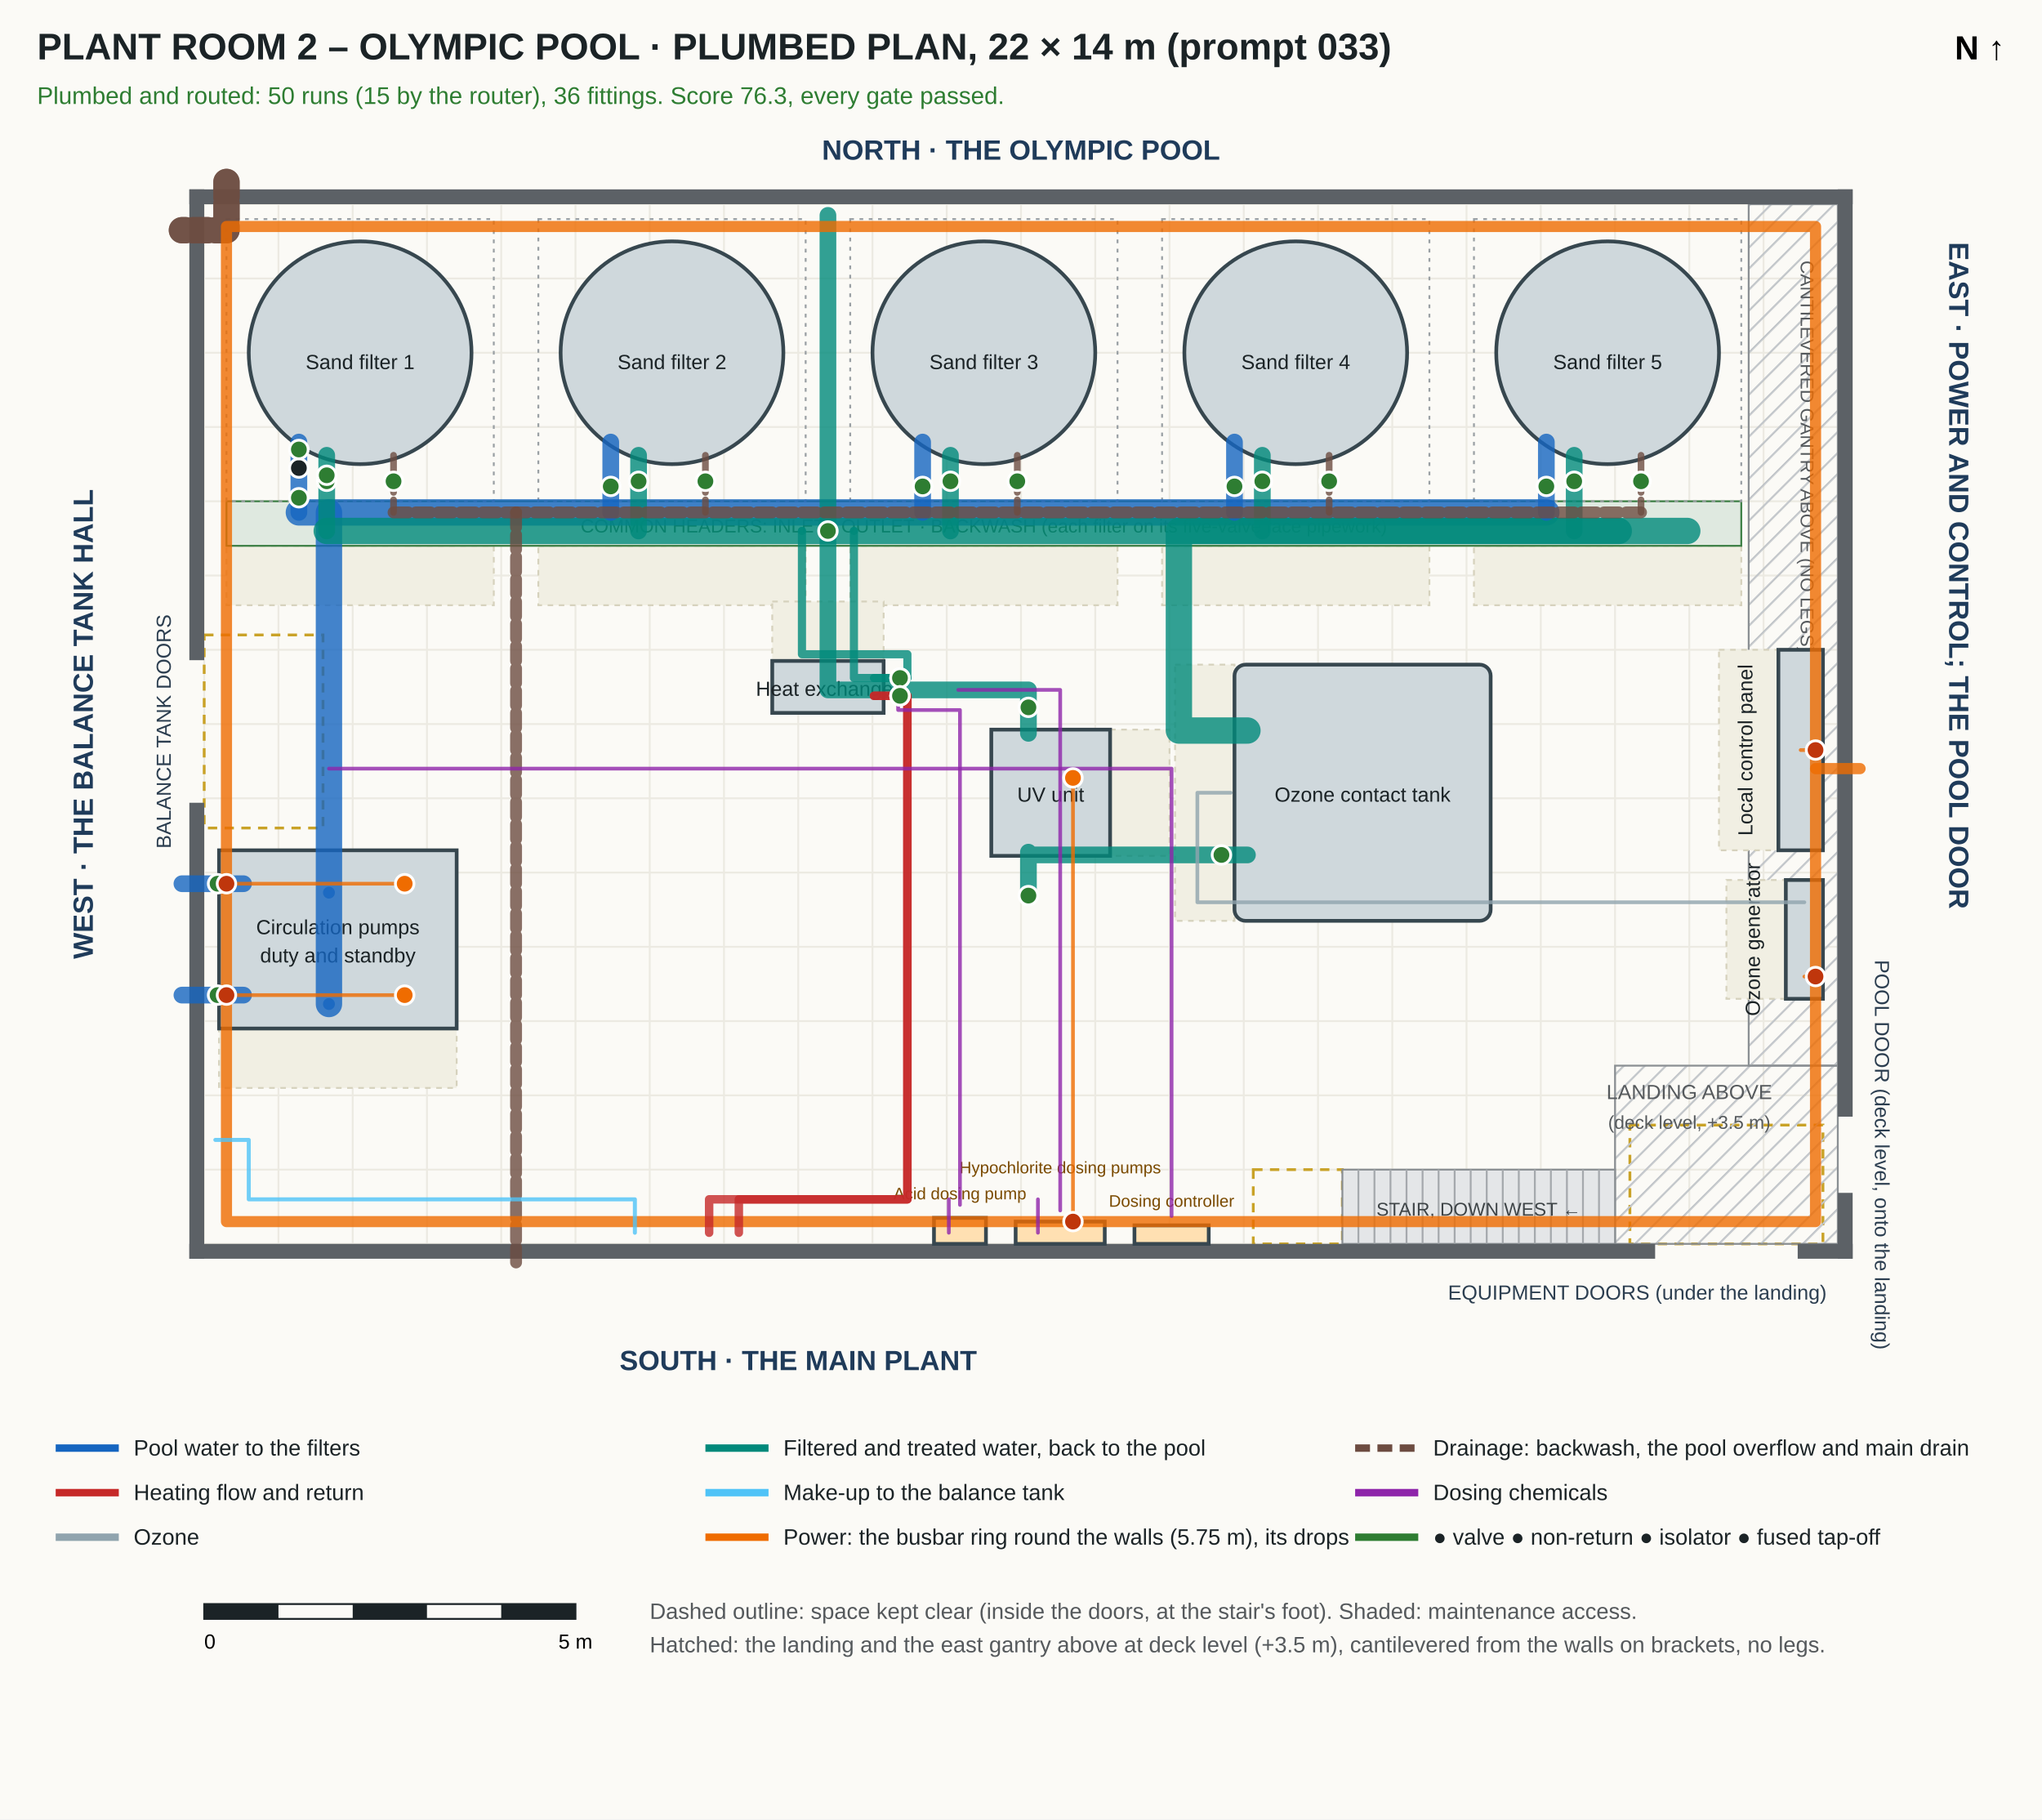
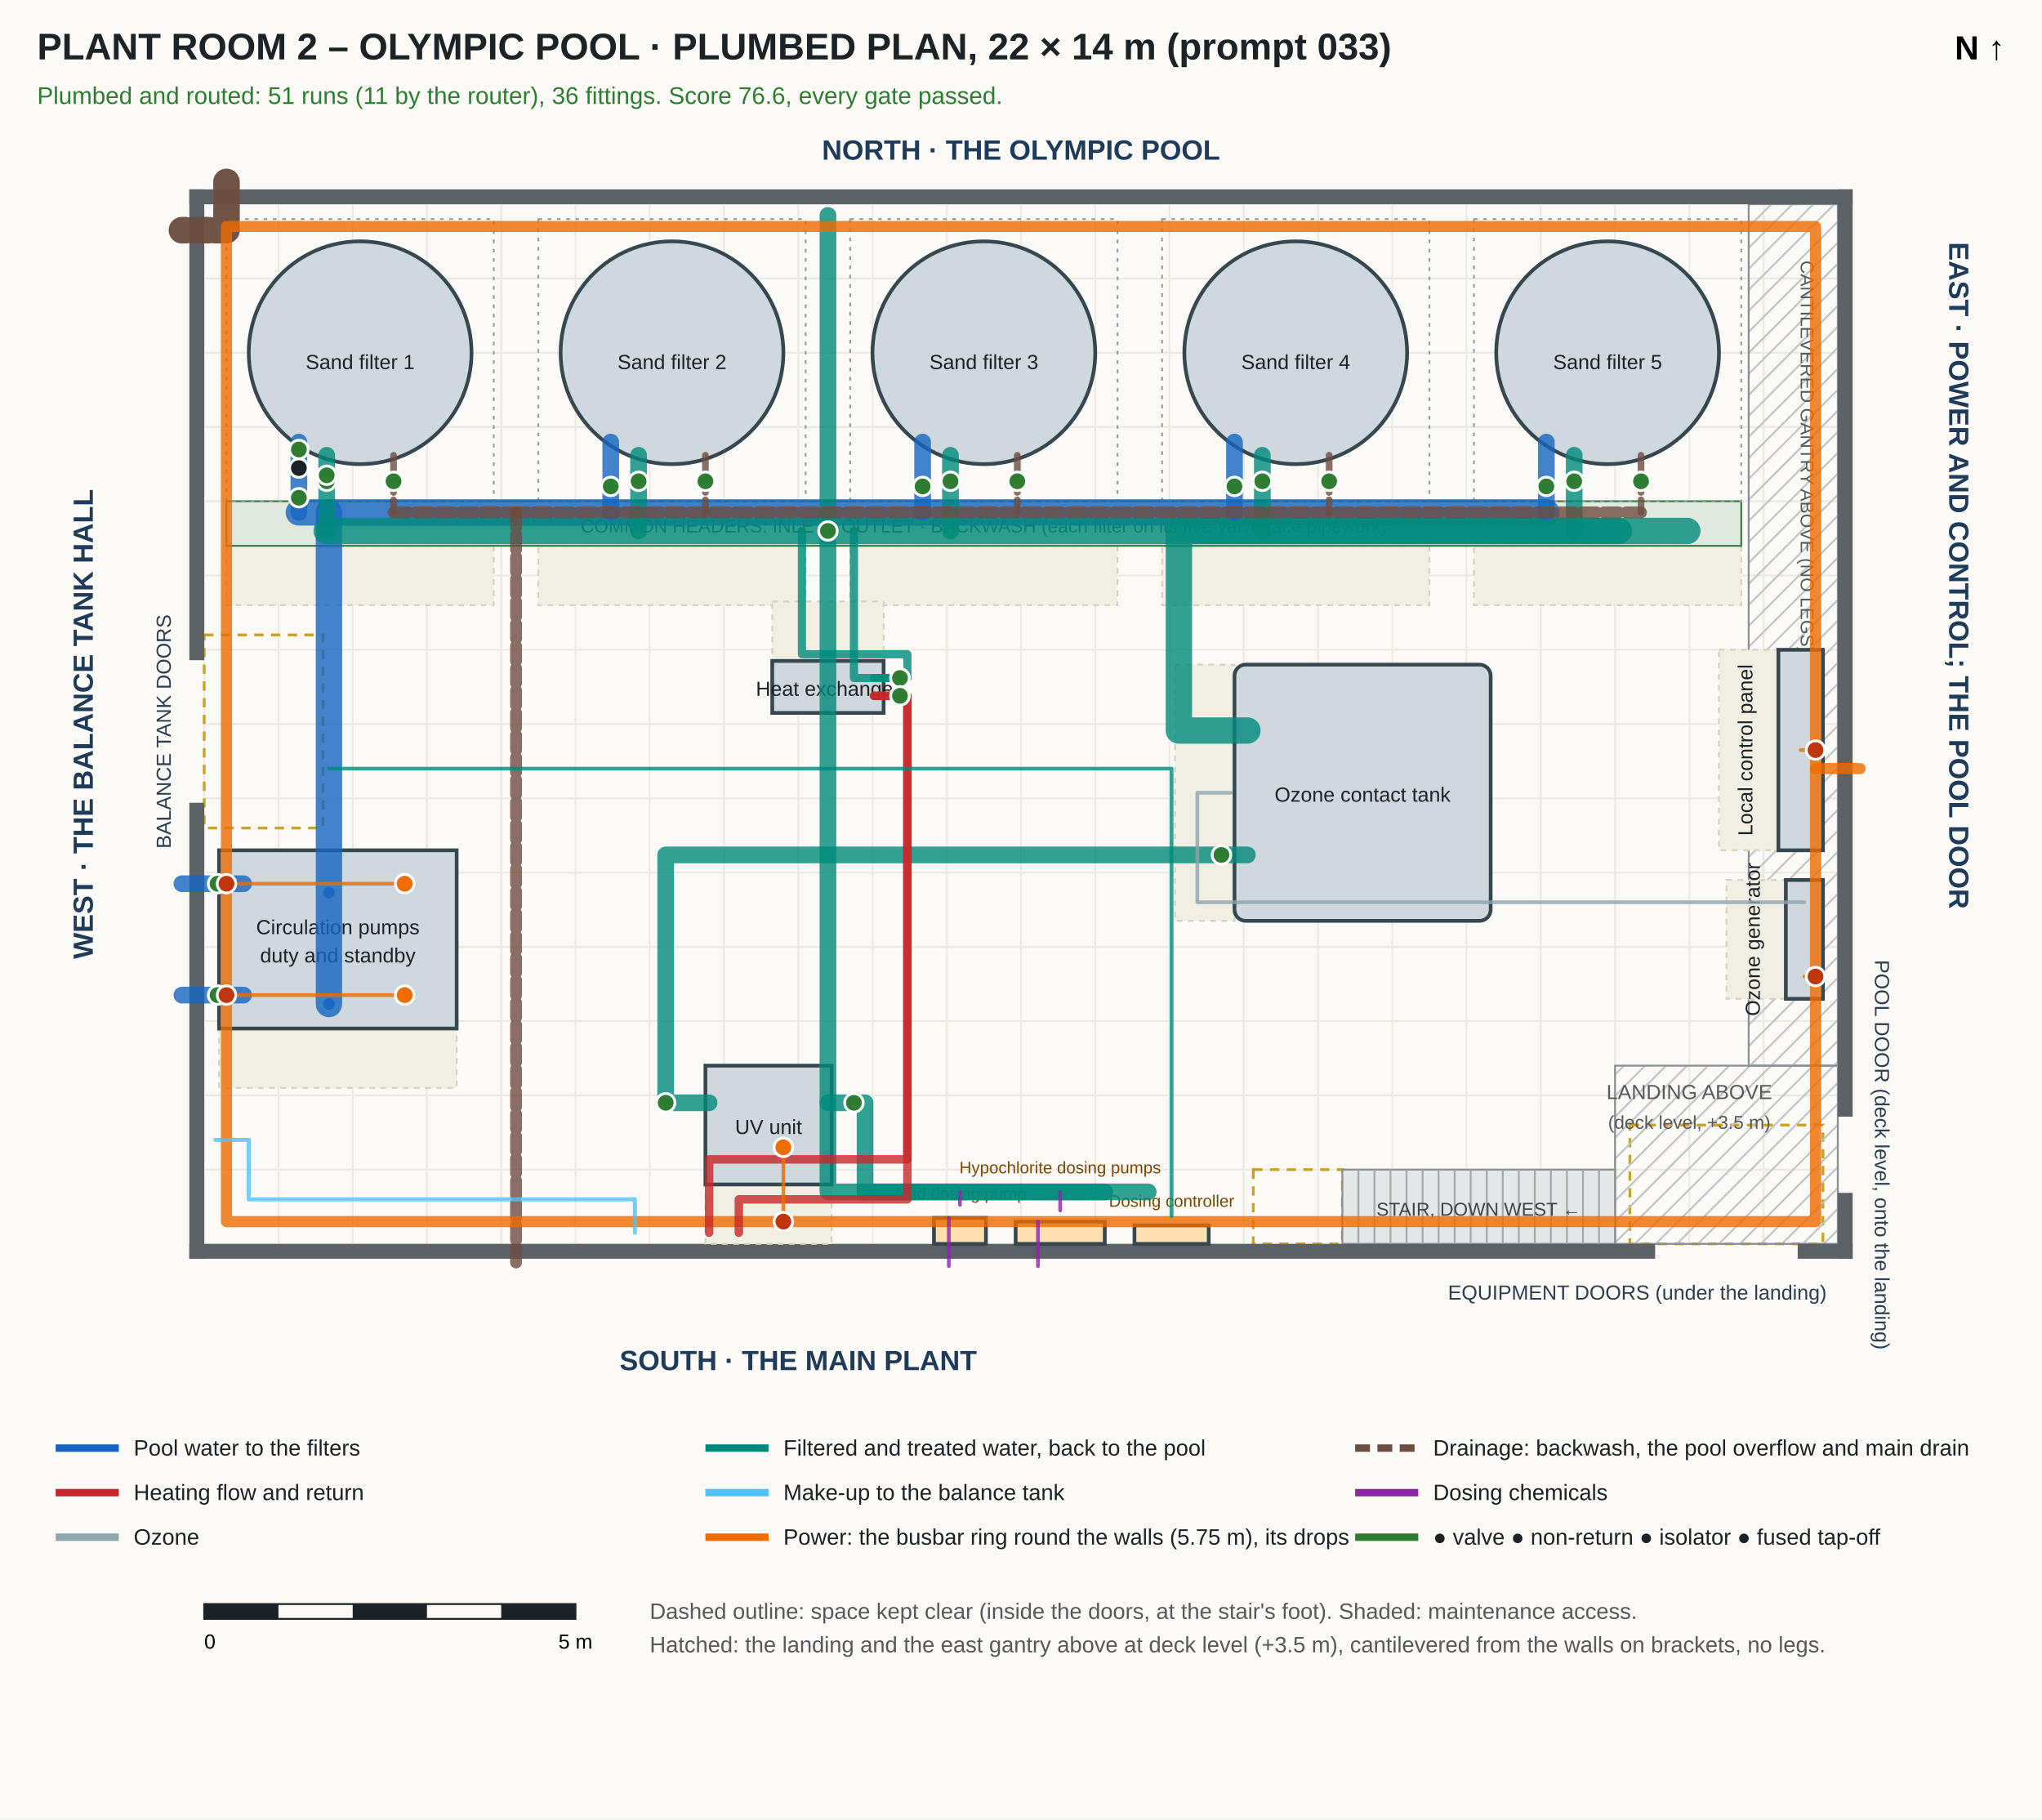
<svg xmlns="http://www.w3.org/2000/svg" viewBox="0 0 1100 980" width="1100" height="980" font-family="Arial, Helvetica, sans-serif">
  <defs>
    <pattern id="hatch" width="8" height="8" patternUnits="userSpaceOnUse" patternTransform="rotate(45)">
      <line x1="0" y1="0" x2="0" y2="8" stroke="#b8bcc0" stroke-width="2" />
    </pattern>
    <marker id="arrow" viewBox="0 0 10 10" refX="8" refY="5" markerWidth="6" markerHeight="6" orient="auto-start-reverse">
      <path d="M0,0 L10,5 L0,10 z" fill="context-stroke" />
    </marker>
  </defs>
  <rect width="100%" height="100%" fill="#fbfaf6" />
  <text x="20" y="32" font-size="20" font-weight="bold" fill="#1b2326">PLANT ROOM 2 – OLYMPIC POOL · PLUMBED PLAN, 22 × 14 m (prompt 033)</text>
  <text x="1080" y="32" font-size="18" text-anchor="end" font-weight="bold">N ↑</text>
  <line x1="110" y1="110" x2="110" y2="670" stroke="#eceae2" />
  <line x1="150" y1="110" x2="150" y2="670" stroke="#eceae2" />
  <line x1="190" y1="110" x2="190" y2="670" stroke="#eceae2" />
  <line x1="230" y1="110" x2="230" y2="670" stroke="#eceae2" />
  <line x1="270" y1="110" x2="270" y2="670" stroke="#eceae2" />
  <line x1="310" y1="110" x2="310" y2="670" stroke="#eceae2" />
  <line x1="350" y1="110" x2="350" y2="670" stroke="#eceae2" />
  <line x1="390" y1="110" x2="390" y2="670" stroke="#eceae2" />
  <line x1="430" y1="110" x2="430" y2="670" stroke="#eceae2" />
  <line x1="470" y1="110" x2="470" y2="670" stroke="#eceae2" />
  <line x1="510" y1="110" x2="510" y2="670" stroke="#eceae2" />
  <line x1="550" y1="110" x2="550" y2="670" stroke="#eceae2" />
  <line x1="590" y1="110" x2="590" y2="670" stroke="#eceae2" />
  <line x1="630" y1="110" x2="630" y2="670" stroke="#eceae2" />
  <line x1="670" y1="110" x2="670" y2="670" stroke="#eceae2" />
  <line x1="710" y1="110" x2="710" y2="670" stroke="#eceae2" />
  <line x1="750" y1="110" x2="750" y2="670" stroke="#eceae2" />
  <line x1="790" y1="110" x2="790" y2="670" stroke="#eceae2" />
  <line x1="830" y1="110" x2="830" y2="670" stroke="#eceae2" />
  <line x1="870" y1="110" x2="870" y2="670" stroke="#eceae2" />
  <line x1="910" y1="110" x2="910" y2="670" stroke="#eceae2" />
  <line x1="950" y1="110" x2="950" y2="670" stroke="#eceae2" />
  <line x1="990" y1="110" x2="990" y2="670" stroke="#eceae2" />
  <line x1="110" y1="110" x2="990" y2="110" stroke="#eceae2" />
  <line x1="110" y1="150" x2="990" y2="150" stroke="#eceae2" />
  <line x1="110" y1="190" x2="990" y2="190" stroke="#eceae2" />
  <line x1="110" y1="230" x2="990" y2="230" stroke="#eceae2" />
  <line x1="110" y1="270" x2="990" y2="270" stroke="#eceae2" />
  <line x1="110" y1="310" x2="990" y2="310" stroke="#eceae2" />
  <line x1="110" y1="350" x2="990" y2="350" stroke="#eceae2" />
  <line x1="110" y1="390" x2="990" y2="390" stroke="#eceae2" />
  <line x1="110" y1="430" x2="990" y2="430" stroke="#eceae2" />
  <line x1="110" y1="470" x2="990" y2="470" stroke="#eceae2" />
  <line x1="110" y1="510" x2="990" y2="510" stroke="#eceae2" />
  <line x1="110" y1="550" x2="990" y2="550" stroke="#eceae2" />
  <line x1="110" y1="590" x2="990" y2="590" stroke="#eceae2" />
  <line x1="110" y1="630" x2="990" y2="630" stroke="#eceae2" />
  <line x1="110" y1="670" x2="990" y2="670" stroke="#eceae2" />
  <rect x="110" y="342" width="64" height="104" fill="none" stroke="#c9a227" stroke-width="1.5" stroke-dasharray="5 4" />
  <rect x="878" y="606" width="104" height="64" fill="none" stroke="#c9a227" stroke-width="1.5" stroke-dasharray="5 4" />
  <rect x="675.12" y="630" width="48" height="40" fill="none" stroke="#c9a227" stroke-width="1.5" stroke-dasharray="5 4" />
  <rect x="870" y="574" width="120" height="96" fill="url(#hatch)" stroke="#8a8f93" />
  <rect x="942" y="110" width="48" height="464" fill="url(#hatch)" stroke="#8a8f93" />
  <text x="970" y="246" font-size="10" text-anchor="middle" fill="#55595c" transform="rotate(90 970 246)">CANTILEVERED GANTRY ABOVE (NO LEGS)</text>
  <text x="910" y="592" font-size="11" text-anchor="middle" fill="#55595c">LANDING ABOVE</text>
  <text x="910" y="608" font-size="10" text-anchor="middle" fill="#55595c">(deck level, +3.5 m)</text>
  <rect x="723.12" y="630" width="146.88" height="40" fill="#e4e6e8" stroke="#8a8f93" />
  <line x1="731.76" y1="630" x2="731.76" y2="670" stroke="#a5a9ad" />
  <line x1="740.4" y1="630" x2="740.4" y2="670" stroke="#a5a9ad" />
  <line x1="749.04" y1="630" x2="749.04" y2="670" stroke="#a5a9ad" />
  <line x1="757.68" y1="630" x2="757.68" y2="670" stroke="#a5a9ad" />
  <line x1="766.32" y1="630" x2="766.32" y2="670" stroke="#a5a9ad" />
  <line x1="774.96" y1="630" x2="774.96" y2="670" stroke="#a5a9ad" />
  <line x1="783.6" y1="630" x2="783.6" y2="670" stroke="#a5a9ad" />
  <line x1="792.24" y1="630" x2="792.24" y2="670" stroke="#a5a9ad" />
  <line x1="800.88" y1="630" x2="800.88" y2="670" stroke="#a5a9ad" />
  <line x1="809.52" y1="630" x2="809.52" y2="670" stroke="#a5a9ad" />
  <line x1="818.16" y1="630" x2="818.16" y2="670" stroke="#a5a9ad" />
  <line x1="826.8" y1="630" x2="826.8" y2="670" stroke="#a5a9ad" />
  <line x1="835.44" y1="630" x2="835.44" y2="670" stroke="#a5a9ad" />
  <line x1="844.08" y1="630" x2="844.08" y2="670" stroke="#a5a9ad" />
  <line x1="852.72" y1="630" x2="852.72" y2="670" stroke="#a5a9ad" />
  <line x1="861.36" y1="630" x2="861.36" y2="670" stroke="#a5a9ad" />
  <text x="796.56" y="654.8" font-size="10" text-anchor="middle" fill="#3e4447">STAIR, DOWN WEST ←</text>
  <rect x="102" y="102" width="896" height="8" fill="#5c6166" />
  <rect x="102" y="670" width="789.6" height="8" fill="#5c6166" />
  <rect x="968.4" y="670" width="29.6" height="8" fill="#5c6166" />
  <rect x="990" y="102" width="8" height="499.48" fill="#5c6166" />
  <rect x="990" y="642.52" width="8" height="35.48" fill="#5c6166" />
  <rect x="102" y="102" width="8" height="253.6" fill="#5c6166" />
  <rect x="102" y="432.4" width="8" height="245.6" fill="#5c6166" />
  <text x="1010" y="622" font-size="11" text-anchor="middle" fill="#2c3e50" transform="rotate(90 1010 622)">POOL DOOR (deck level, onto the landing)</text>
  <text x="882" y="700" font-size="11" text-anchor="middle" fill="#2c3e50">EQUIPMENT DOORS (under the landing)</text>
  <text x="92" y="394" font-size="11" text-anchor="middle" fill="#2c3e50" transform="rotate(-90 92 394)">BALANCE TANK DOORS</text>
  <text x="550" y="86" font-size="15" font-weight="bold" text-anchor="middle" fill="#1f3b5a">NORTH · THE OLYMPIC POOL</text>
  <text x="430" y="738" font-size="15" font-weight="bold" text-anchor="middle" fill="#1f3b5a">SOUTH · THE MAIN PLANT</text>
  <text x="50" y="390" font-size="15" font-weight="bold" text-anchor="middle" fill="#1f3b5a" transform="rotate(-90 50 390)">WEST · THE BALANCE TANK HALL</text>
  <text x="1050" y="310" font-size="15" font-weight="bold" text-anchor="middle" fill="#1f3b5a" transform="rotate(90 1050 310)">EAST · POWER AND CONTROL; THE POOL DOOR</text>
  <rect x="122" y="294" width="144" height="32" fill="#f1efe3" stroke="#d6d2bd" stroke-dasharray="3 3" />
  <rect x="290" y="294" width="144" height="32" fill="#f1efe3" stroke="#d6d2bd" stroke-dasharray="3 3" />
  <rect x="458" y="294" width="144" height="32" fill="#f1efe3" stroke="#d6d2bd" stroke-dasharray="3 3" />
  <rect x="626" y="294" width="144" height="32" fill="#f1efe3" stroke="#d6d2bd" stroke-dasharray="3 3" />
  <rect x="794" y="294" width="144" height="32" fill="#f1efe3" stroke="#d6d2bd" stroke-dasharray="3 3" />
  <rect x="118" y="554" width="128" height="32" fill="#f1efe3" stroke="#d6d2bd" stroke-dasharray="3 3" />
  <rect x="633" y="358" width="32" height="138" fill="#f1efe3" stroke="#d6d2bd" stroke-dasharray="3 3" />
-   <rect x="598" y="393" width="32" height="68" fill="#f1efe3" stroke="#d6d2bd" stroke-dasharray="3 3" />
+   <rect x="380" y="638" width="68" height="32" fill="#f1efe3" stroke="#d6d2bd" stroke-dasharray="3 3" />
  <rect x="926" y="350" width="32" height="108" fill="#f1efe3" stroke="#d6d2bd" stroke-dasharray="3 3" />
  <rect x="930" y="474" width="32" height="64" fill="#f1efe3" stroke="#d6d2bd" stroke-dasharray="3 3" />
  <rect x="416" y="324" width="60" height="32" fill="#f1efe3" stroke="#d6d2bd" stroke-dasharray="3 3" />
  <rect x="122" y="270" width="816" height="24" fill="#dfe9e0" stroke="#3d7f45" />
  <text x="530" y="286.8" font-size="10" text-anchor="middle" fill="#2c5a30">COMMON HEADERS: INLET · OUTLET · BACKWASH (each filter on its five-valve face pipework)</text>
  <rect x="122" y="118" width="144" height="152" fill="none" stroke="#9aa0a4" stroke-dasharray="2 3" />
  <circle class="filter" cx="194" cy="190" r="60" fill="#cfd8dc" stroke="#37474f" stroke-width="2" />
  <text x="194" y="198.8" font-size="11" text-anchor="middle" fill="#1b2326">Sand filter 1</text>
  <rect x="290" y="118" width="144" height="152" fill="none" stroke="#9aa0a4" stroke-dasharray="2 3" />
  <circle class="filter" cx="362" cy="190" r="60" fill="#cfd8dc" stroke="#37474f" stroke-width="2" />
  <text x="362" y="198.8" font-size="11" text-anchor="middle" fill="#1b2326">Sand filter 2</text>
  <rect x="458" y="118" width="144" height="152" fill="none" stroke="#9aa0a4" stroke-dasharray="2 3" />
  <circle class="filter" cx="530" cy="190" r="60" fill="#cfd8dc" stroke="#37474f" stroke-width="2" />
  <text x="530" y="198.8" font-size="11" text-anchor="middle" fill="#1b2326">Sand filter 3</text>
  <rect x="626" y="118" width="144" height="152" fill="none" stroke="#9aa0a4" stroke-dasharray="2 3" />
  <circle class="filter" cx="698" cy="190" r="60" fill="#cfd8dc" stroke="#37474f" stroke-width="2" />
  <text x="698" y="198.8" font-size="11" text-anchor="middle" fill="#1b2326">Sand filter 4</text>
  <rect x="794" y="118" width="144" height="152" fill="none" stroke="#9aa0a4" stroke-dasharray="2 3" />
  <circle class="filter" cx="866" cy="190" r="60" fill="#cfd8dc" stroke="#37474f" stroke-width="2" />
  <text x="866" y="198.8" font-size="11" text-anchor="middle" fill="#1b2326">Sand filter 5</text>
  <rect x="118" y="458" width="128" height="96" fill="#cfd8dc" stroke="#37474f" stroke-width="2" />
  <text x="182" y="503.2" font-size="11" text-anchor="middle" fill="#1b2326">Circulation pumps</text>
  <text x="182" y="518.4" font-size="11" text-anchor="middle" fill="#1b2326">duty and standby</text>
  <rect x="665" y="358" width="138" height="138" fill="#cfd8dc" stroke="#37474f" stroke-width="2" rx="6" />
  <text x="734" y="431.8" font-size="11" text-anchor="middle" fill="#1b2326">Ozone contact tank</text>
-   <rect x="534" y="393" width="64" height="68" fill="#cfd8dc" stroke="#37474f" stroke-width="2" />
-   <text x="566" y="431.8" font-size="11" text-anchor="middle" fill="#1b2326">UV unit</text>
+   <rect x="380" y="574" width="68" height="64" fill="#cfd8dc" stroke="#37474f" stroke-width="2" />
+   <text x="414" y="610.8" font-size="11" text-anchor="middle" fill="#1b2326">UV unit</text>
  <rect x="958" y="350" width="24" height="108" fill="#cfd8dc" stroke="#37474f" stroke-width="2" />
  <text x="944" y="404" font-size="11" text-anchor="middle" fill="#1b2326" transform="rotate(-90 944 404)">Local control panel</text>
  <rect x="962" y="474" width="20" height="64" fill="#cfd8dc" stroke="#37474f" stroke-width="2" />
  <text x="948" y="506" font-size="11" text-anchor="middle" fill="#1b2326" transform="rotate(-90 948 506)">Ozone generator</text>
  <rect x="416" y="356" width="60" height="28" fill="#cfd8dc" stroke="#37474f" stroke-width="2" />
  <text x="446" y="374.8" font-size="11" text-anchor="middle" fill="#1b2326">Heat exchanger</text>
  <rect x="611.12" y="660" width="40" height="10" fill="#ffe0b2" stroke="#37474f" stroke-width="2" />
  <text x="631.12" y="650" font-size="9" text-anchor="middle" fill="#7a4a00">Dosing controller</text>
  <rect x="547.12" y="658" width="48" height="12" fill="#ffe0b2" stroke="#37474f" stroke-width="2" />
  <text x="571.12" y="632" font-size="9" text-anchor="middle" fill="#7a4a00">Hypochlorite dosing pumps</text>
  <rect x="503.12" y="656" width="28" height="14" fill="#ffe0b2" stroke="#37474f" stroke-width="2" />
  <text x="517.12" y="646" font-size="9" text-anchor="middle" fill="#7a4a00">Acid dosing pump</text>
  <polyline points="177.2,540.8 177.2,276 177.2,276" fill="none" stroke="#1565c0" stroke-width="14.2" stroke-linejoin="round" stroke-linecap="round" opacity="0.8" />
  <polyline points="161,276 833,276" fill="none" stroke="#1565c0" stroke-width="14.2" stroke-linejoin="round" stroke-linecap="round" opacity="0.8" />
  <polyline points="176,286 872,286" fill="none" stroke="#00897b" stroke-width="14.2" stroke-linejoin="round" stroke-linecap="round" opacity="0.8" />
  <polyline points="122,98 122,124 98,124" fill="none" stroke="#6d4c41" stroke-width="14.2" stroke-linejoin="round" stroke-linecap="round" stroke-dasharray="8 4" opacity="0.8" />
  <polyline points="122,98 122,124 98,124" fill="none" stroke="#6d4c41" stroke-width="14.2" stroke-linejoin="round" stroke-linecap="round" stroke-dasharray="8 4" opacity="0.8" />
  <polyline points="872,286 908.92,286 908.92,286 635.056,286 635.056,393.5 635.056,393.5 671.976,393.5" fill="none" stroke="#00897b" stroke-width="14.2" stroke-linejoin="round" stroke-linecap="round" opacity="0.8" />
  <polyline points="98,476 131.2,476" fill="none" stroke="#1565c0" stroke-width="9" stroke-linejoin="round" stroke-linecap="round" opacity="0.8" />
  <polyline points="98,536 131.2,536" fill="none" stroke="#1565c0" stroke-width="9" stroke-linejoin="round" stroke-linecap="round" opacity="0.8" />
  <polyline points="161,238.108 161,276" fill="none" stroke="#1565c0" stroke-width="9" stroke-linejoin="round" stroke-linecap="round" opacity="0.8" />
  <polyline points="176,245.236 176,286" fill="none" stroke="#00897b" stroke-width="9" stroke-linejoin="round" stroke-linecap="round" opacity="0.8" />
  <polyline points="329,238.108 329,276" fill="none" stroke="#1565c0" stroke-width="9" stroke-linejoin="round" stroke-linecap="round" opacity="0.8" />
  <polyline points="344,245.236 344,286" fill="none" stroke="#00897b" stroke-width="9" stroke-linejoin="round" stroke-linecap="round" opacity="0.8" />
  <polyline points="497,238.108 497,276" fill="none" stroke="#1565c0" stroke-width="9" stroke-linejoin="round" stroke-linecap="round" opacity="0.8" />
  <polyline points="512,245.236 512,286" fill="none" stroke="#00897b" stroke-width="9" stroke-linejoin="round" stroke-linecap="round" opacity="0.8" />
  <polyline points="665,238.108 665,276" fill="none" stroke="#1565c0" stroke-width="9" stroke-linejoin="round" stroke-linecap="round" opacity="0.8" />
  <polyline points="680,245.236 680,286" fill="none" stroke="#00897b" stroke-width="9" stroke-linejoin="round" stroke-linecap="round" opacity="0.8" />
  <polyline points="833,238.108 833,276" fill="none" stroke="#1565c0" stroke-width="9" stroke-linejoin="round" stroke-linecap="round" opacity="0.8" />
  <polyline points="848,245.236 848,286" fill="none" stroke="#00897b" stroke-width="9" stroke-linejoin="round" stroke-linecap="round" opacity="0.8" />
-   <polyline points="671.976,460.5 648.576,460.5 648.576,460.5 554,460.5 554,482.4 554,482.4 554,459" fill="none" stroke="#00897b" stroke-width="9" stroke-linejoin="round" stroke-linecap="round" opacity="0.8" />
-   <polyline points="554,395 554,371.6 554,371.6 446,371.6 446,139.4 446,139.4 446,116" fill="none" stroke="#00897b" stroke-width="9" stroke-linejoin="round" stroke-linecap="round" opacity="0.8" />
+   <polyline points="446,594 466,594 466,642 595.12,642" fill="none" stroke="#00897b" stroke-width="9" stroke-linejoin="round" stroke-linecap="round" opacity="0.8" />
+   <polyline points="671.976,460.5 648.576,460.5 648.576,460.5 358.6,460.5 358.6,594 358.6,594 382,594" fill="none" stroke="#00897b" stroke-width="9" stroke-linejoin="round" stroke-linecap="round" opacity="0.8" />
+   <polyline points="595.12,642 618.52,642 618.52,642 446,642 446,139.4 446,139.4 446,116" fill="none" stroke="#00897b" stroke-width="9" stroke-linejoin="round" stroke-linecap="round" opacity="0.8" />
  <polyline points="177.2,480.8 177.2,480.8" fill="none" stroke="#1565c0" stroke-width="6.4" stroke-linejoin="round" stroke-linecap="round" opacity="0.8" />
  <polyline points="177.2,540.8 177.2,540.8" fill="none" stroke="#1565c0" stroke-width="6.4" stroke-linejoin="round" stroke-linecap="round" opacity="0.8" />
  <polyline points="212,276 278,276" fill="none" stroke="#6d4c41" stroke-width="6.4" stroke-linejoin="round" stroke-linecap="round" stroke-dasharray="8 4" opacity="0.8" />
  <polyline points="884,276 278,276" fill="none" stroke="#6d4c41" stroke-width="6.4" stroke-linejoin="round" stroke-linecap="round" stroke-dasharray="8 4" opacity="0.8" />
  <polyline points="278,276 278,276 278,682" fill="none" stroke="#6d4c41" stroke-width="6.4" stroke-linejoin="round" stroke-linecap="round" stroke-dasharray="8 4" opacity="0.8" />
  <polyline points="978,390 978,122 122,122 122,658 978,658 978,390" fill="none" stroke="#ef6c00" stroke-width="6" stroke-linejoin="round" stroke-linecap="round" opacity="0.8" />
  <polyline points="1002,414 978,414" fill="none" stroke="#ef6c00" stroke-width="6" stroke-linejoin="round" stroke-linecap="round" opacity="0.8" />
  <polyline points="398,664 398,646 398,646 488.8,646 488.8,374.8 488.8,374.8 470.8,374.8" fill="none" stroke="#c62828" stroke-width="4.56" stroke-linejoin="round" stroke-linecap="round" opacity="0.8" />
-   <polyline points="470.8,374.8 488.8,374.8 488.8,646 382,646 382,646 382,664" fill="none" stroke="#c62828" stroke-width="4.56" stroke-linejoin="round" stroke-linecap="round" opacity="0.8" />
+   <polyline points="470.8,374.8 488.8,374.8 488.8,624.48 488.8,624.48 382,624.48 382,664" fill="none" stroke="#c62828" stroke-width="4.56" stroke-linejoin="round" stroke-linecap="round" opacity="0.8" />
  <polyline points="432,286 432,286" fill="none" stroke="#00897b" stroke-width="4.4" stroke-linejoin="round" stroke-linecap="round" opacity="0.8" />
  <polyline points="460,286 460,286" fill="none" stroke="#00897b" stroke-width="4.4" stroke-linejoin="round" stroke-linecap="round" opacity="0.8" />
  <polyline points="432,286 432,286 432,352.4 432,352.4 488.8,352.4 488.8,352.4 488.8,365.2 470.8,365.2" fill="none" stroke="#00897b" stroke-width="4.4" stroke-linejoin="round" stroke-linecap="round" opacity="0.8" />
  <polyline points="470.8,365.2 488.8,365.2 488.8,365.2 460,365.2 460,286 460,286" fill="none" stroke="#00897b" stroke-width="4.4" stroke-linejoin="round" stroke-linecap="round" opacity="0.8" />
  <polyline points="212,245.236 212,276 212,276" fill="none" stroke="#6d4c41" stroke-width="3.6" stroke-linejoin="round" stroke-linecap="round" stroke-dasharray="8 4" opacity="0.8" />
  <polyline points="380,245.236 380,276 380,276" fill="none" stroke="#6d4c41" stroke-width="3.6" stroke-linejoin="round" stroke-linecap="round" stroke-dasharray="8 4" opacity="0.8" />
  <polyline points="548,245.236 548,276 548,276" fill="none" stroke="#6d4c41" stroke-width="3.6" stroke-linejoin="round" stroke-linecap="round" stroke-dasharray="8 4" opacity="0.8" />
  <polyline points="716,245.236 716,276 716,276" fill="none" stroke="#6d4c41" stroke-width="3.6" stroke-linejoin="round" stroke-linecap="round" stroke-dasharray="8 4" opacity="0.8" />
  <polyline points="884,245.236 884,276 884,276" fill="none" stroke="#6d4c41" stroke-width="3.6" stroke-linejoin="round" stroke-linecap="round" stroke-dasharray="8 4" opacity="0.8" />
  <polyline points="342,664 342,646 342,646 134,646 134,614 134,614 116,614" fill="none" stroke="#4fc3f7" stroke-width="2.16" stroke-linejoin="round" stroke-linecap="round" opacity="0.8" />
  <polyline points="978,404 978,404 970,404 970,404" fill="none" stroke="#ef6c00" stroke-width="2" stroke-linejoin="round" stroke-linecap="round" opacity="0.8" />
  <polyline points="972,486 972,486 645,486 645,427 645,427 663,427" fill="none" stroke="#90a4ae" stroke-width="2" stroke-linejoin="round" stroke-linecap="round" opacity="0.8" />
  <polyline points="978,526 978,526 972,526 972,526" fill="none" stroke="#ef6c00" stroke-width="2" stroke-linejoin="round" stroke-linecap="round" opacity="0.8" />
  <polyline points="122,476 122,476 218,476 218,476" fill="none" stroke="#ef6c00" stroke-width="2" stroke-linejoin="round" stroke-linecap="round" opacity="0.8" />
  <polyline points="122,536 122,536 218,536 218,536" fill="none" stroke="#ef6c00" stroke-width="2" stroke-linejoin="round" stroke-linecap="round" opacity="0.8" />
-   <polyline points="578,658 578,658 578,419 578,419" fill="none" stroke="#ef6c00" stroke-width="2" stroke-linejoin="round" stroke-linecap="round" opacity="0.8" />
-   <polyline points="559.12,664 559.12,646 559.12,646 559.12,658 559.12,658" fill="none" stroke="#8e24aa" stroke-width="2" stroke-linejoin="round" stroke-linecap="round" opacity="0.8" />
-   <polyline points="511.12,664 511.12,646 511.12,646 511.12,656 511.12,656" fill="none" stroke="#8e24aa" stroke-width="2" stroke-linejoin="round" stroke-linecap="round" opacity="0.8" />
-   <polyline points="571.12,652 571.12,640 571.12,640 571.12,371.6 516.2,371.6 516.2,371.6" fill="none" stroke="#8e24aa" stroke-width="2" stroke-linejoin="round" stroke-linecap="round" opacity="0.8" />
-   <polyline points="517.12,649 517.12,382.44 517.12,382.44 483.8,382.44 483.8,371.6 483.8,371.6" fill="none" stroke="#8e24aa" stroke-width="2" stroke-linejoin="round" stroke-linecap="round" opacity="0.8" />
-   <polyline points="177.2,414 177.2,414 631.12,414 631.12,649 631.12,649 631.12,655" fill="none" stroke="#8e24aa" stroke-width="2" stroke-linejoin="round" stroke-linecap="round" opacity="0.8" />
+   <polyline points="422,658 422,658 422,618 422,618" fill="none" stroke="#ef6c00" stroke-width="2" stroke-linejoin="round" stroke-linecap="round" opacity="0.8" />
+   <polyline points="571.12,652 571.12,642 571.12,642" fill="none" stroke="#8e24aa" stroke-width="2" stroke-linejoin="round" stroke-linecap="round" opacity="0.8" />
+   <polyline points="559.12,682 559.12,658 559.12,658" fill="none" stroke="#8e24aa" stroke-width="2" stroke-linejoin="round" stroke-linecap="round" opacity="0.8" />
+   <polyline points="517.12,649 517.12,642 517.12,642" fill="none" stroke="#8e24aa" stroke-width="2" stroke-linejoin="round" stroke-linecap="round" opacity="0.8" />
+   <polyline points="511.12,682 511.12,656 511.12,656" fill="none" stroke="#8e24aa" stroke-width="2" stroke-linejoin="round" stroke-linecap="round" opacity="0.8" />
+   <polyline points="177.2,414 177.2,414 631.12,414 631.12,649 631.12,649 631.12,655" fill="none" stroke="#00897b" stroke-width="2" stroke-linejoin="round" stroke-linecap="round" opacity="0.8" />
  <circle cx="117.2" cy="476" r="5" fill="#2e7d32" stroke="#ffffff" stroke-width="1.5" />
  <circle cx="117.2" cy="536" r="5" fill="#2e7d32" stroke="#ffffff" stroke-width="1.5" />
  <circle cx="161" cy="252.108" r="5" fill="#1b2326" stroke="#ffffff" stroke-width="1.5" />
  <circle cx="161" cy="268.108" r="5" fill="#2e7d32" stroke="#ffffff" stroke-width="1.5" />
  <circle cx="161" cy="242.108" r="5" fill="#2e7d32" stroke="#ffffff" stroke-width="1.5" />
  <circle cx="329" cy="262" r="5" fill="#2e7d32" stroke="#ffffff" stroke-width="1.5" />
  <circle cx="497" cy="262" r="5" fill="#2e7d32" stroke="#ffffff" stroke-width="1.5" />
  <circle cx="665" cy="262" r="5" fill="#2e7d32" stroke="#ffffff" stroke-width="1.5" />
  <circle cx="833" cy="262" r="5" fill="#2e7d32" stroke="#ffffff" stroke-width="1.5" />
  <circle cx="176" cy="259.236" r="5" fill="#2e7d32" stroke="#ffffff" stroke-width="1.5" />
  <circle cx="176" cy="256" r="5" fill="#2e7d32" stroke="#ffffff" stroke-width="1.5" />
  <circle cx="344" cy="259.236" r="5" fill="#2e7d32" stroke="#ffffff" stroke-width="1.5" />
  <circle cx="512" cy="259.236" r="5" fill="#2e7d32" stroke="#ffffff" stroke-width="1.5" />
  <circle cx="680" cy="259.236" r="5" fill="#2e7d32" stroke="#ffffff" stroke-width="1.5" />
  <circle cx="848" cy="259.236" r="5" fill="#2e7d32" stroke="#ffffff" stroke-width="1.5" />
  <circle cx="212" cy="259.236" r="5" fill="#2e7d32" stroke="#ffffff" stroke-width="1.5" />
  <circle cx="380" cy="259.236" r="5" fill="#2e7d32" stroke="#ffffff" stroke-width="1.5" />
  <circle cx="548" cy="259.236" r="5" fill="#2e7d32" stroke="#ffffff" stroke-width="1.5" />
  <circle cx="716" cy="259.236" r="5" fill="#2e7d32" stroke="#ffffff" stroke-width="1.5" />
  <circle cx="884" cy="259.236" r="5" fill="#2e7d32" stroke="#ffffff" stroke-width="1.5" />
  <circle cx="657.976" cy="460.5" r="5" fill="#2e7d32" stroke="#ffffff" stroke-width="1.5" />
-   <circle cx="554" cy="482.4" r="5" fill="#2e7d32" stroke="#ffffff" stroke-width="1.5" />
-   <circle cx="554" cy="381" r="5" fill="#2e7d32" stroke="#ffffff" stroke-width="1.5" />
+   <circle cx="358.6" cy="594" r="5" fill="#2e7d32" stroke="#ffffff" stroke-width="1.5" />
+   <circle cx="460" cy="594" r="5" fill="#2e7d32" stroke="#ffffff" stroke-width="1.5" />
  <circle cx="484.8" cy="365.2" r="5" fill="#2e7d32" stroke="#ffffff" stroke-width="1.5" />
  <circle cx="484.8" cy="365.2" r="5" fill="#2e7d32" stroke="#ffffff" stroke-width="1.5" />
  <circle cx="484.8" cy="374.8" r="5" fill="#2e7d32" stroke="#ffffff" stroke-width="1.5" />
  <circle cx="484.8" cy="374.8" r="5" fill="#2e7d32" stroke="#ffffff" stroke-width="1.5" />
  <circle cx="218" cy="476" r="5" fill="#ef6c00" stroke="#ffffff" stroke-width="1.5" />
  <circle cx="218" cy="536" r="5" fill="#ef6c00" stroke="#ffffff" stroke-width="1.5" />
-   <circle cx="578" cy="419" r="5" fill="#ef6c00" stroke="#ffffff" stroke-width="1.5" />
+   <circle cx="422" cy="618" r="5" fill="#ef6c00" stroke="#ffffff" stroke-width="1.5" />
  <circle cx="978" cy="404" r="5" fill="#bf360c" stroke="#ffffff" stroke-width="1.5" />
  <circle cx="978" cy="526" r="5" fill="#bf360c" stroke="#ffffff" stroke-width="1.5" />
  <circle cx="122" cy="476" r="5" fill="#bf360c" stroke="#ffffff" stroke-width="1.5" />
  <circle cx="122" cy="536" r="5" fill="#bf360c" stroke="#ffffff" stroke-width="1.5" />
-   <circle cx="578" cy="658" r="5" fill="#bf360c" stroke="#ffffff" stroke-width="1.5" />
+   <circle cx="422" cy="658" r="5" fill="#bf360c" stroke="#ffffff" stroke-width="1.5" />
  <circle cx="446" cy="286" r="5" fill="#2e7d32" stroke="#ffffff" stroke-width="1.5" />
-   <text x="20" y="56" font-size="13" fill="#2e7d32">Plumbed and routed: 50 runs (15 by the router), 36 fittings. Score 76.3, every gate passed.</text>
+   <text x="20" y="56" font-size="13" fill="#2e7d32">Plumbed and routed: 51 runs (11 by the router), 36 fittings. Score 76.6, every gate passed.</text>
  <line x1="30" y1="780" x2="64" y2="780" stroke="#1565c0" stroke-width="4" />
  <text x="72" y="784" font-size="12" fill="#1b2326">Pool water to the filters</text>
  <line x1="380" y1="780" x2="414" y2="780" stroke="#00897b" stroke-width="4" />
  <text x="422" y="784" font-size="12" fill="#1b2326">Filtered and treated water, back to the pool</text>
  <line x1="730" y1="780" x2="764" y2="780" stroke="#6d4c41" stroke-width="4" stroke-dasharray="8 4" />
  <text x="772" y="784" font-size="12" fill="#1b2326">Drainage: backwash, the pool overflow and main drain</text>
  <line x1="30" y1="804" x2="64" y2="804" stroke="#c62828" stroke-width="4" />
  <text x="72" y="808" font-size="12" fill="#1b2326">Heating flow and return</text>
  <line x1="380" y1="804" x2="414" y2="804" stroke="#4fc3f7" stroke-width="4" />
  <text x="422" y="808" font-size="12" fill="#1b2326">Make-up to the balance tank</text>
  <line x1="730" y1="804" x2="764" y2="804" stroke="#8e24aa" stroke-width="4" />
  <text x="772" y="808" font-size="12" fill="#1b2326">Dosing chemicals</text>
  <line x1="30" y1="828" x2="64" y2="828" stroke="#90a4ae" stroke-width="4" />
  <text x="72" y="832" font-size="12" fill="#1b2326">Ozone</text>
  <line x1="380" y1="828" x2="414" y2="828" stroke="#ef6c00" stroke-width="4" />
  <text x="422" y="832" font-size="12" fill="#1b2326">Power: the busbar ring round the walls (5.75 m), its drops</text>
  <line x1="730" y1="828" x2="764" y2="828" stroke="#2e7d32" stroke-width="4" />
  <text x="772" y="832" font-size="12" fill="#1b2326">● valve  ● non-return  ● isolator  ● fused tap-off</text>
  <rect x="110" y="864" width="200" height="8" fill="none" stroke="#1b2326" />
  <rect x="110" y="864" width="40" height="8" fill="#1b2326" />
  <rect x="190" y="864" width="40" height="8" fill="#1b2326" />
  <rect x="270" y="864" width="40" height="8" fill="#1b2326" />
  <text x="110" y="888" font-size="11">0</text>
  <text x="310" y="888" font-size="11" text-anchor="middle">5 m</text>
  <text x="350" y="872" font-size="12" fill="#55595c">Dashed outline: space kept clear (inside the doors, at the stair's foot). Shaded: maintenance access.</text>
  <text x="350" y="890" font-size="12" fill="#55595c">Hatched: the landing and the east gantry above at deck level (+3.5 m), cantilevered from the walls on brackets, no legs.</text>
</svg>
